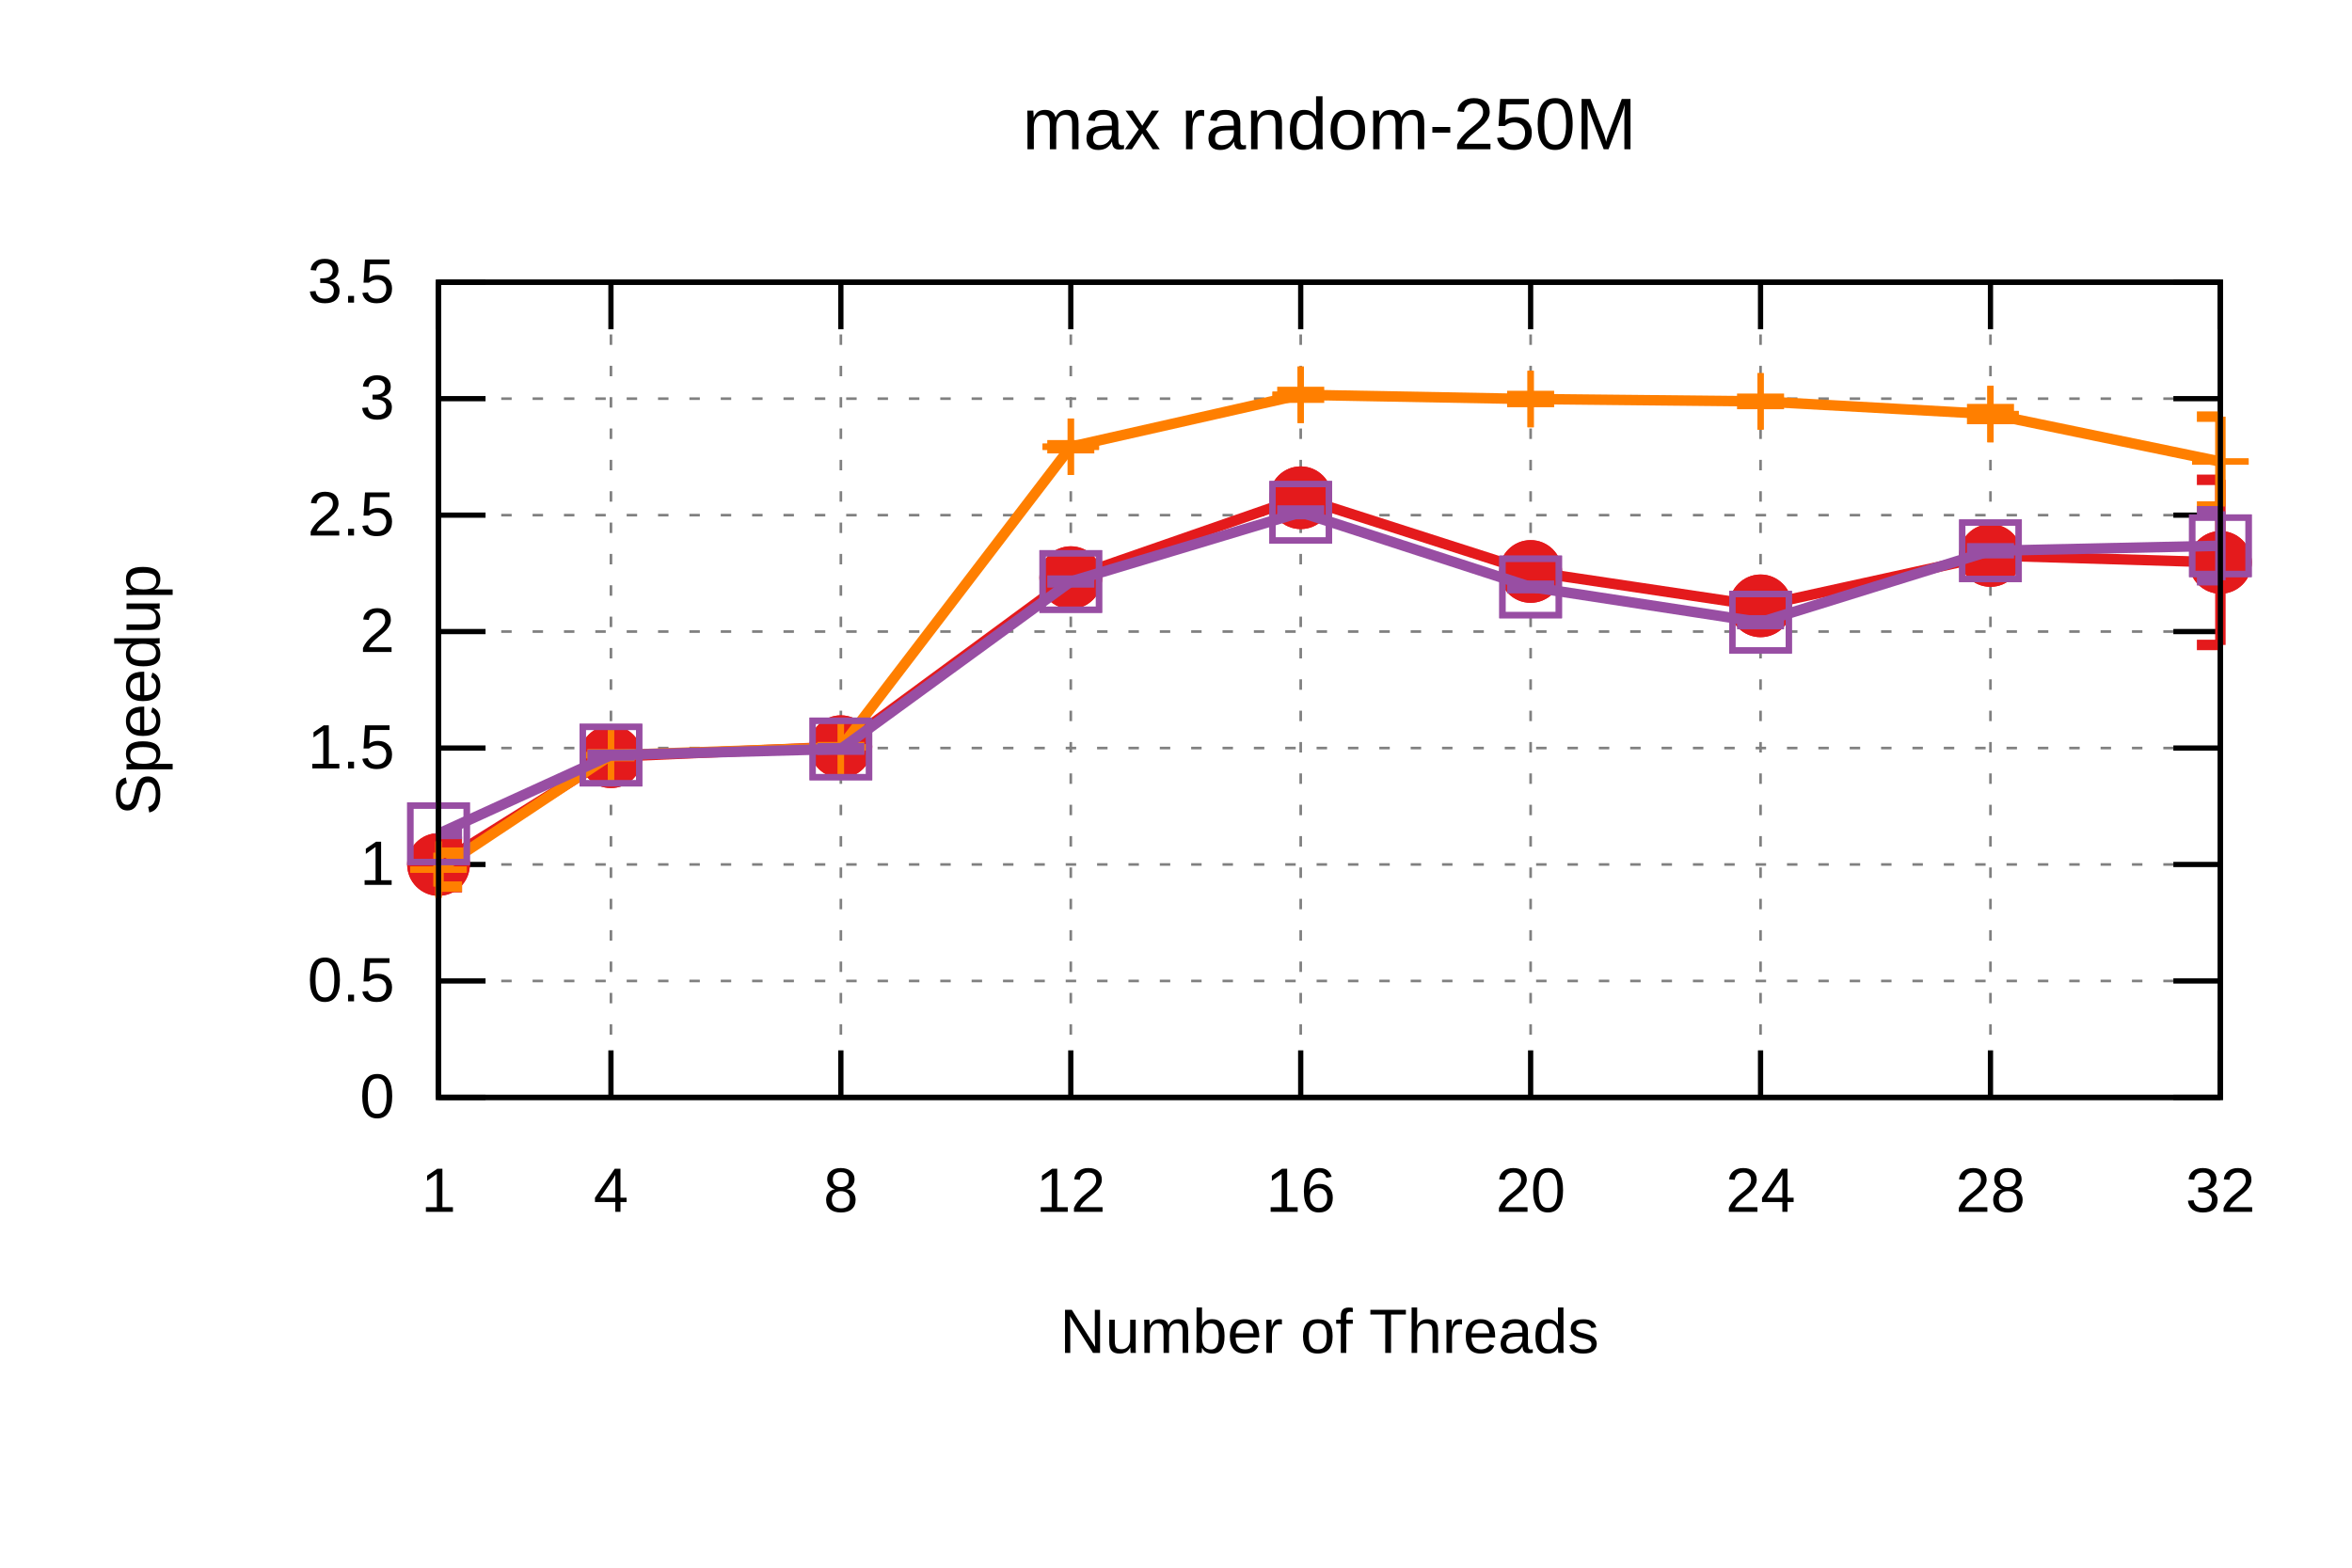
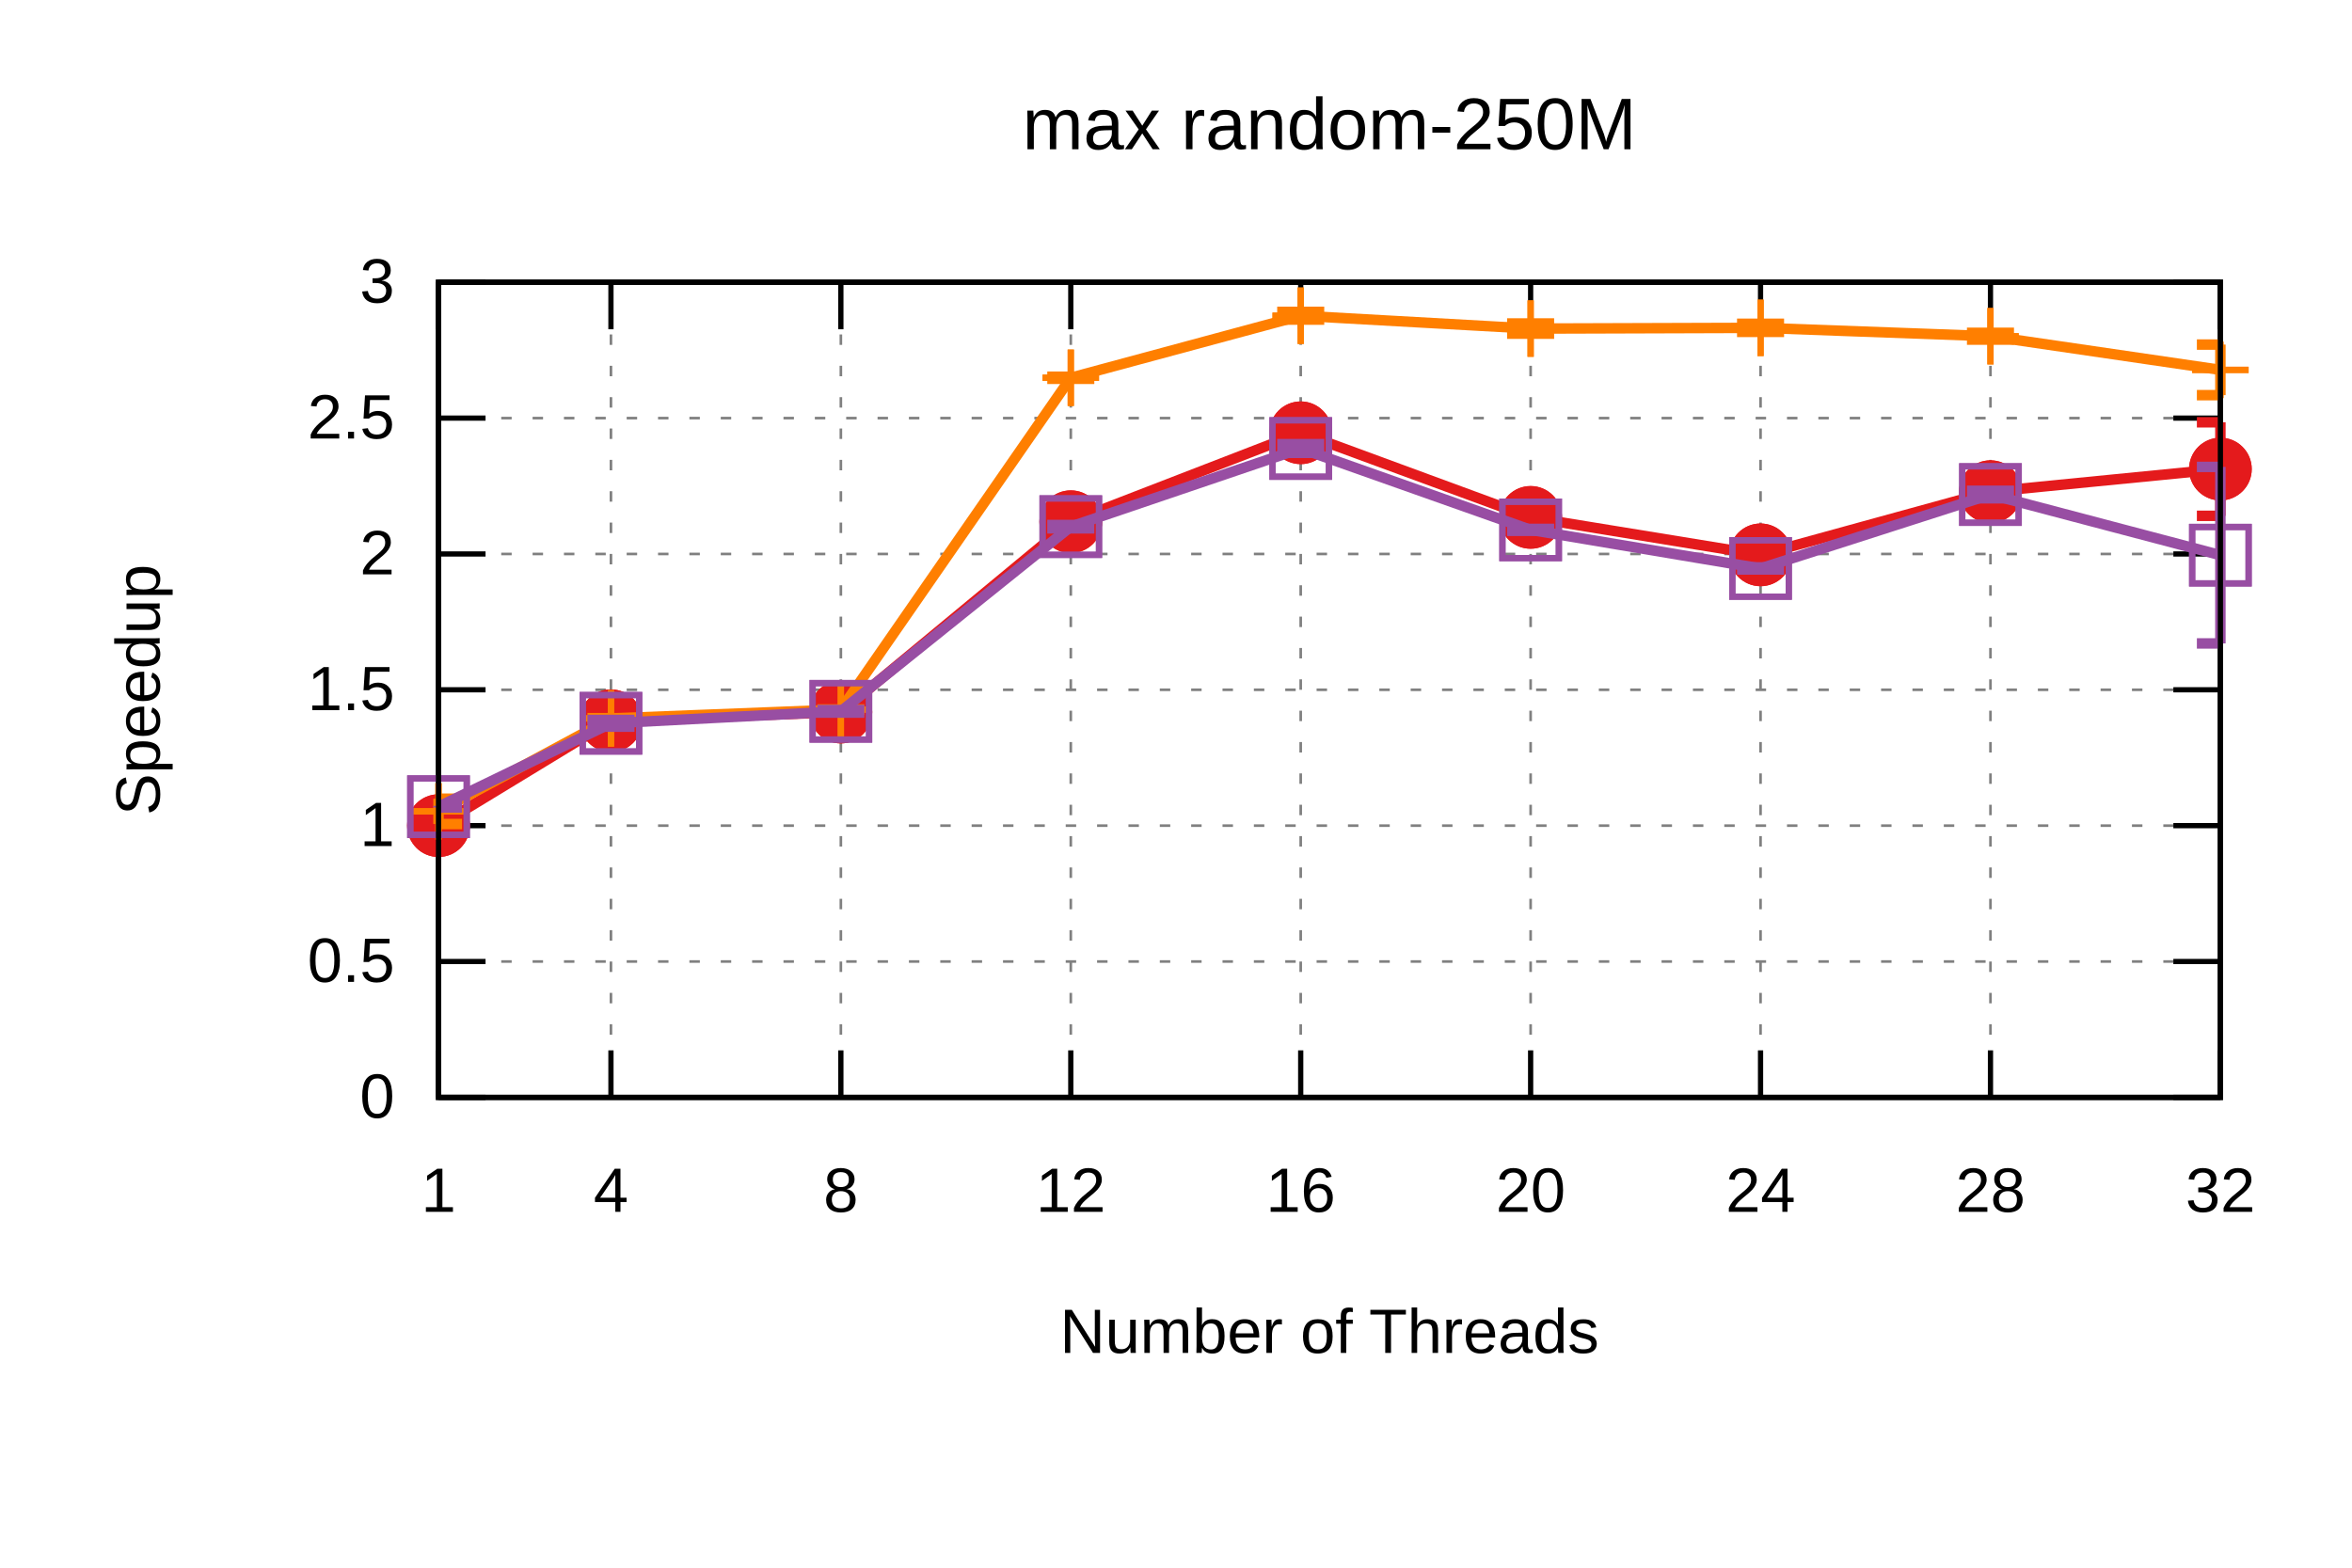
<svg xmlns="http://www.w3.org/2000/svg" xmlns:xlink="http://www.w3.org/1999/xlink" width="450" height="300" viewBox="0 0 450 300">
  <g id="gnuplot_canvas">
    <rect x="0" y="0" width="450" height="300" fill="none" />
    <defs>
      <circle id="gpDot" r="0.5" stroke-width="0.5" stroke="currentColor" />
      <path id="gpPt0" stroke-width="0.222" stroke="currentColor" d="M-1,0 h2 M0,-1 v2" />
      <path id="gpPt1" stroke-width="0.222" stroke="currentColor" d="M-1,-1 L1,1 M1,-1 L-1,1" />
      <path id="gpPt2" stroke-width="0.222" stroke="currentColor" d="M-1,0 L1,0 M0,-1 L0,1 M-1,-1 L1,1 M-1,1 L1,-1" />
      <rect id="gpPt3" stroke-width="0.222" stroke="currentColor" x="-1" y="-1" width="2" height="2" />
      <rect id="gpPt4" stroke-width="0.222" stroke="currentColor" fill="currentColor" x="-1" y="-1" width="2" height="2" />
      <circle id="gpPt5" stroke-width="0.222" stroke="currentColor" cx="0" cy="0" r="1" />
      <use xlink:href="#gpPt5" id="gpPt6" fill="currentColor" stroke="none" />
      <path id="gpPt7" stroke-width="0.222" stroke="currentColor" d="M0,-1.33 L-1.33,0.67 L1.33,0.67 z" />
      <use xlink:href="#gpPt7" id="gpPt8" fill="currentColor" stroke="none" />
      <use xlink:href="#gpPt7" id="gpPt9" stroke="currentColor" transform="rotate(180)" />
      <use xlink:href="#gpPt9" id="gpPt10" fill="currentColor" stroke="none" />
      <use xlink:href="#gpPt3" id="gpPt11" stroke="currentColor" transform="rotate(45)" />
      <use xlink:href="#gpPt11" id="gpPt12" fill="currentColor" stroke="none" />
      <path id="gpPt13" stroke-width="0.222" stroke="currentColor" d="M0,1.330 L1.265,0.411 L0.782,-1.067 L-0.782,-1.076 L-1.265,0.411 z" />
      <use xlink:href="#gpPt13" id="gpPt14" fill="currentColor" stroke="none" />
      <filter id="textbox" filterUnits="objectBoundingBox" x="0" y="0" height="1" width="1">
        <feFlood flood-color="white" flood-opacity="1" result="bgnd" />
        <feComposite in="SourceGraphic" in2="bgnd" operator="atop" />
      </filter>
      <filter id="greybox" filterUnits="objectBoundingBox" x="0" y="0" height="1" width="1">
        <feFlood flood-color="lightgrey" flood-opacity="1" result="grey" />
        <feComposite in="SourceGraphic" in2="grey" operator="atop" />
      </filter>
    </defs>
    <g fill="none" color="white" stroke="currentColor" stroke-width="1.00" stroke-linecap="butt" stroke-linejoin="miter">
</g>
    <g fill="none" color="black" stroke="currentColor" stroke-width="1.00" stroke-linecap="butt" stroke-linejoin="miter">
</g>
    <g fill="none" color="black" stroke="black" stroke-width="0.50" stroke-linecap="butt" stroke-linejoin="miter">
</g>
    <g fill="none" color="gray" stroke="currentColor" stroke-width="0.50" stroke-linecap="butt" stroke-linejoin="miter">
      <path stroke="gray" stroke-dasharray="2,4" class="gridline" d="M83.90,210.00 L424.82,210.00  " />
    </g>
    <g fill="none" color="gray" stroke="gray" stroke-width="1.00" stroke-linecap="butt" stroke-linejoin="miter">
</g>
    <g fill="none" color="black" stroke="currentColor" stroke-width="1.00" stroke-linecap="butt" stroke-linejoin="miter">
      <path stroke="black" d="M83.90,210.00 L92.90,210.00 M424.82,210.00 L415.82,210.00  " />
      <g transform="translate(75.51,213.90)" stroke="none" fill="black" font-family="Arial" font-size="12.00" text-anchor="end">
        <text>
          <tspan font-family="Arial"> 0</tspan>
        </text>
      </g>
    </g>
    <g fill="none" color="black" stroke="currentColor" stroke-width="1.00" stroke-linecap="butt" stroke-linejoin="miter">
</g>
    <g fill="none" color="black" stroke="black" stroke-width="0.50" stroke-linecap="butt" stroke-linejoin="miter">
</g>
    <g fill="none" color="gray" stroke="currentColor" stroke-width="0.50" stroke-linecap="butt" stroke-linejoin="miter">
-       <path stroke="gray" stroke-dasharray="2,4" class="gridline" d="M83.90,187.72 L424.82,187.72  " />
-     </g>
-     <g fill="none" color="gray" stroke="gray" stroke-width="1.00" stroke-linecap="butt" stroke-linejoin="miter">
- </g>
-     <g fill="none" color="black" stroke="currentColor" stroke-width="1.00" stroke-linecap="butt" stroke-linejoin="miter">
-       <path stroke="black" d="M83.90,187.72 L92.90,187.72 M424.82,187.72 L415.82,187.72  " />
-       <g transform="translate(75.51,191.62)" stroke="none" fill="black" font-family="Arial" font-size="12.00" text-anchor="end">
+       <path stroke="gray" stroke-dasharray="2,4" class="gridline" d="M83.90,184.00 L424.82,184.00  " />
+     </g>
+     <g fill="none" color="gray" stroke="gray" stroke-width="1.00" stroke-linecap="butt" stroke-linejoin="miter">
+ </g>
+     <g fill="none" color="black" stroke="currentColor" stroke-width="1.00" stroke-linecap="butt" stroke-linejoin="miter">
+       <path stroke="black" d="M83.90,184.00 L92.90,184.00 M424.82,184.00 L415.82,184.00  " />
+       <g transform="translate(75.51,187.90)" stroke="none" fill="black" font-family="Arial" font-size="12.00" text-anchor="end">
        <text>
          <tspan font-family="Arial"> 0.5</tspan>
        </text>
      </g>
    </g>
    <g fill="none" color="black" stroke="currentColor" stroke-width="1.00" stroke-linecap="butt" stroke-linejoin="miter">
</g>
    <g fill="none" color="black" stroke="black" stroke-width="0.50" stroke-linecap="butt" stroke-linejoin="miter">
</g>
    <g fill="none" color="gray" stroke="currentColor" stroke-width="0.50" stroke-linecap="butt" stroke-linejoin="miter">
-       <path stroke="gray" stroke-dasharray="2,4" class="gridline" d="M83.90,165.43 L424.82,165.43  " />
-     </g>
-     <g fill="none" color="gray" stroke="gray" stroke-width="1.00" stroke-linecap="butt" stroke-linejoin="miter">
- </g>
-     <g fill="none" color="black" stroke="currentColor" stroke-width="1.00" stroke-linecap="butt" stroke-linejoin="miter">
-       <path stroke="black" d="M83.90,165.43 L92.90,165.43 M424.82,165.43 L415.82,165.43  " />
-       <g transform="translate(75.51,169.33)" stroke="none" fill="black" font-family="Arial" font-size="12.00" text-anchor="end">
+       <path stroke="gray" stroke-dasharray="2,4" class="gridline" d="M83.90,158.00 L424.82,158.00  " />
+     </g>
+     <g fill="none" color="gray" stroke="gray" stroke-width="1.00" stroke-linecap="butt" stroke-linejoin="miter">
+ </g>
+     <g fill="none" color="black" stroke="currentColor" stroke-width="1.00" stroke-linecap="butt" stroke-linejoin="miter">
+       <path stroke="black" d="M83.90,158.00 L92.90,158.00 M424.82,158.00 L415.82,158.00  " />
+       <g transform="translate(75.51,161.90)" stroke="none" fill="black" font-family="Arial" font-size="12.00" text-anchor="end">
        <text>
          <tspan font-family="Arial"> 1</tspan>
        </text>
      </g>
    </g>
    <g fill="none" color="black" stroke="currentColor" stroke-width="1.00" stroke-linecap="butt" stroke-linejoin="miter">
</g>
    <g fill="none" color="black" stroke="black" stroke-width="0.50" stroke-linecap="butt" stroke-linejoin="miter">
</g>
    <g fill="none" color="gray" stroke="currentColor" stroke-width="0.50" stroke-linecap="butt" stroke-linejoin="miter">
-       <path stroke="gray" stroke-dasharray="2,4" class="gridline" d="M83.90,143.15 L424.82,143.15  " />
-     </g>
-     <g fill="none" color="gray" stroke="gray" stroke-width="1.00" stroke-linecap="butt" stroke-linejoin="miter">
- </g>
-     <g fill="none" color="black" stroke="currentColor" stroke-width="1.00" stroke-linecap="butt" stroke-linejoin="miter">
-       <path stroke="black" d="M83.90,143.15 L92.90,143.15 M424.82,143.15 L415.82,143.15  " />
-       <g transform="translate(75.51,147.05)" stroke="none" fill="black" font-family="Arial" font-size="12.00" text-anchor="end">
+       <path stroke="gray" stroke-dasharray="2,4" class="gridline" d="M83.90,132.00 L424.82,132.00  " />
+     </g>
+     <g fill="none" color="gray" stroke="gray" stroke-width="1.00" stroke-linecap="butt" stroke-linejoin="miter">
+ </g>
+     <g fill="none" color="black" stroke="currentColor" stroke-width="1.00" stroke-linecap="butt" stroke-linejoin="miter">
+       <path stroke="black" d="M83.90,132.00 L92.90,132.00 M424.82,132.00 L415.82,132.00  " />
+       <g transform="translate(75.51,135.90)" stroke="none" fill="black" font-family="Arial" font-size="12.00" text-anchor="end">
        <text>
          <tspan font-family="Arial"> 1.5</tspan>
        </text>
      </g>
    </g>
    <g fill="none" color="black" stroke="currentColor" stroke-width="1.00" stroke-linecap="butt" stroke-linejoin="miter">
</g>
    <g fill="none" color="black" stroke="black" stroke-width="0.50" stroke-linecap="butt" stroke-linejoin="miter">
</g>
    <g fill="none" color="gray" stroke="currentColor" stroke-width="0.50" stroke-linecap="butt" stroke-linejoin="miter">
-       <path stroke="gray" stroke-dasharray="2,4" class="gridline" d="M83.90,120.86 L424.82,120.86  " />
-     </g>
-     <g fill="none" color="gray" stroke="gray" stroke-width="1.00" stroke-linecap="butt" stroke-linejoin="miter">
- </g>
-     <g fill="none" color="black" stroke="currentColor" stroke-width="1.00" stroke-linecap="butt" stroke-linejoin="miter">
-       <path stroke="black" d="M83.90,120.86 L92.90,120.86 M424.82,120.86 L415.82,120.86  " />
-       <g transform="translate(75.51,124.76)" stroke="none" fill="black" font-family="Arial" font-size="12.00" text-anchor="end">
+       <path stroke="gray" stroke-dasharray="2,4" class="gridline" d="M83.90,106.01 L424.82,106.01  " />
+     </g>
+     <g fill="none" color="gray" stroke="gray" stroke-width="1.00" stroke-linecap="butt" stroke-linejoin="miter">
+ </g>
+     <g fill="none" color="black" stroke="currentColor" stroke-width="1.00" stroke-linecap="butt" stroke-linejoin="miter">
+       <path stroke="black" d="M83.90,106.01 L92.90,106.01 M424.82,106.01 L415.82,106.01  " />
+       <g transform="translate(75.51,109.91)" stroke="none" fill="black" font-family="Arial" font-size="12.00" text-anchor="end">
        <text>
          <tspan font-family="Arial"> 2</tspan>
        </text>
      </g>
    </g>
    <g fill="none" color="black" stroke="currentColor" stroke-width="1.00" stroke-linecap="butt" stroke-linejoin="miter">
</g>
    <g fill="none" color="black" stroke="black" stroke-width="0.50" stroke-linecap="butt" stroke-linejoin="miter">
</g>
    <g fill="none" color="gray" stroke="currentColor" stroke-width="0.50" stroke-linecap="butt" stroke-linejoin="miter">
-       <path stroke="gray" stroke-dasharray="2,4" class="gridline" d="M83.90,98.58 L424.82,98.58  " />
-     </g>
-     <g fill="none" color="gray" stroke="gray" stroke-width="1.00" stroke-linecap="butt" stroke-linejoin="miter">
- </g>
-     <g fill="none" color="black" stroke="currentColor" stroke-width="1.00" stroke-linecap="butt" stroke-linejoin="miter">
-       <path stroke="black" d="M83.90,98.58 L92.90,98.58 M424.82,98.58 L415.82,98.58  " />
-       <g transform="translate(75.51,102.48)" stroke="none" fill="black" font-family="Arial" font-size="12.00" text-anchor="end">
+       <path stroke="gray" stroke-dasharray="2,4" class="gridline" d="M83.90,80.01 L424.82,80.01  " />
+     </g>
+     <g fill="none" color="gray" stroke="gray" stroke-width="1.00" stroke-linecap="butt" stroke-linejoin="miter">
+ </g>
+     <g fill="none" color="black" stroke="currentColor" stroke-width="1.00" stroke-linecap="butt" stroke-linejoin="miter">
+       <path stroke="black" d="M83.90,80.01 L92.90,80.01 M424.82,80.01 L415.82,80.01  " />
+       <g transform="translate(75.51,83.91)" stroke="none" fill="black" font-family="Arial" font-size="12.00" text-anchor="end">
        <text>
          <tspan font-family="Arial"> 2.5</tspan>
-         </text>
-       </g>
-     </g>
-     <g fill="none" color="black" stroke="currentColor" stroke-width="1.00" stroke-linecap="butt" stroke-linejoin="miter">
- </g>
-     <g fill="none" color="black" stroke="black" stroke-width="0.50" stroke-linecap="butt" stroke-linejoin="miter">
- </g>
-     <g fill="none" color="gray" stroke="currentColor" stroke-width="0.50" stroke-linecap="butt" stroke-linejoin="miter">
-       <path stroke="gray" stroke-dasharray="2,4" class="gridline" d="M83.90,76.29 L424.82,76.29  " />
-     </g>
-     <g fill="none" color="gray" stroke="gray" stroke-width="1.00" stroke-linecap="butt" stroke-linejoin="miter">
- </g>
-     <g fill="none" color="black" stroke="currentColor" stroke-width="1.00" stroke-linecap="butt" stroke-linejoin="miter">
-       <path stroke="black" d="M83.90,76.29 L92.90,76.29 M424.82,76.29 L415.82,76.29  " />
-       <g transform="translate(75.51,80.19)" stroke="none" fill="black" font-family="Arial" font-size="12.00" text-anchor="end">
-         <text>
-           <tspan font-family="Arial"> 3</tspan>
        </text>
      </g>
    </g>
    <g fill="none" color="black" stroke="currentColor" stroke-width="1.00" stroke-linecap="butt" stroke-linejoin="miter">
</g>
    <g fill="none" color="black" stroke="black" stroke-width="0.50" stroke-linecap="butt" stroke-linejoin="miter">
</g>
    <g fill="none" color="gray" stroke="currentColor" stroke-width="0.50" stroke-linecap="butt" stroke-linejoin="miter">
      <path stroke="gray" stroke-dasharray="2,4" class="gridline" d="M83.90,54.01 L424.82,54.01  " />
    </g>
    <g fill="none" color="gray" stroke="gray" stroke-width="1.00" stroke-linecap="butt" stroke-linejoin="miter">
</g>
    <g fill="none" color="black" stroke="currentColor" stroke-width="1.00" stroke-linecap="butt" stroke-linejoin="miter">
      <path stroke="black" d="M83.90,54.01 L92.90,54.01 M424.82,54.01 L415.82,54.01  " />
      <g transform="translate(75.51,57.91)" stroke="none" fill="black" font-family="Arial" font-size="12.00" text-anchor="end">
        <text>
-           <tspan font-family="Arial"> 3.5</tspan>
+           <tspan font-family="Arial"> 3</tspan>
        </text>
      </g>
    </g>
    <g fill="none" color="black" stroke="currentColor" stroke-width="1.00" stroke-linecap="butt" stroke-linejoin="miter">
</g>
    <g fill="none" color="black" stroke="black" stroke-width="0.50" stroke-linecap="butt" stroke-linejoin="miter">
</g>
    <g fill="none" color="gray" stroke="currentColor" stroke-width="0.50" stroke-linecap="butt" stroke-linejoin="miter">
      <path stroke="gray" stroke-dasharray="2,4" class="gridline" d="M83.90,210.00 L83.90,54.01  " />
    </g>
    <g fill="none" color="gray" stroke="gray" stroke-width="1.00" stroke-linecap="butt" stroke-linejoin="miter">
</g>
    <g fill="none" color="black" stroke="currentColor" stroke-width="1.00" stroke-linecap="butt" stroke-linejoin="miter">
      <path stroke="black" d="M83.90,210.00 L83.90,201.00 M83.90,54.01 L83.90,63.01  " />
      <g transform="translate(83.90,231.90)" stroke="none" fill="black" font-family="Arial" font-size="12.00" text-anchor="middle">
        <text>
          <tspan font-family="Arial"> 1</tspan>
        </text>
      </g>
    </g>
    <g fill="none" color="black" stroke="currentColor" stroke-width="1.00" stroke-linecap="butt" stroke-linejoin="miter">
</g>
    <g fill="none" color="black" stroke="black" stroke-width="0.50" stroke-linecap="butt" stroke-linejoin="miter">
</g>
    <g fill="none" color="gray" stroke="currentColor" stroke-width="0.50" stroke-linecap="butt" stroke-linejoin="miter">
      <path stroke="gray" stroke-dasharray="2,4" class="gridline" d="M116.89,210.00 L116.89,54.01  " />
    </g>
    <g fill="none" color="gray" stroke="gray" stroke-width="1.00" stroke-linecap="butt" stroke-linejoin="miter">
</g>
    <g fill="none" color="black" stroke="currentColor" stroke-width="1.00" stroke-linecap="butt" stroke-linejoin="miter">
      <path stroke="black" d="M116.89,210.00 L116.89,201.00 M116.89,54.01 L116.89,63.01  " />
      <g transform="translate(116.89,231.90)" stroke="none" fill="black" font-family="Arial" font-size="12.00" text-anchor="middle">
        <text>
          <tspan font-family="Arial"> 4</tspan>
        </text>
      </g>
    </g>
    <g fill="none" color="black" stroke="currentColor" stroke-width="1.00" stroke-linecap="butt" stroke-linejoin="miter">
</g>
    <g fill="none" color="black" stroke="black" stroke-width="0.50" stroke-linecap="butt" stroke-linejoin="miter">
</g>
    <g fill="none" color="gray" stroke="currentColor" stroke-width="0.50" stroke-linecap="butt" stroke-linejoin="miter">
      <path stroke="gray" stroke-dasharray="2,4" class="gridline" d="M160.88,210.00 L160.88,54.01  " />
    </g>
    <g fill="none" color="gray" stroke="gray" stroke-width="1.00" stroke-linecap="butt" stroke-linejoin="miter">
</g>
    <g fill="none" color="black" stroke="currentColor" stroke-width="1.00" stroke-linecap="butt" stroke-linejoin="miter">
      <path stroke="black" d="M160.88,210.00 L160.88,201.00 M160.88,54.01 L160.88,63.01  " />
      <g transform="translate(160.88,231.90)" stroke="none" fill="black" font-family="Arial" font-size="12.00" text-anchor="middle">
        <text>
          <tspan font-family="Arial"> 8</tspan>
        </text>
      </g>
    </g>
    <g fill="none" color="black" stroke="currentColor" stroke-width="1.00" stroke-linecap="butt" stroke-linejoin="miter">
</g>
    <g fill="none" color="black" stroke="black" stroke-width="0.50" stroke-linecap="butt" stroke-linejoin="miter">
</g>
    <g fill="none" color="gray" stroke="currentColor" stroke-width="0.50" stroke-linecap="butt" stroke-linejoin="miter">
      <path stroke="gray" stroke-dasharray="2,4" class="gridline" d="M204.87,210.00 L204.87,54.01  " />
    </g>
    <g fill="none" color="gray" stroke="gray" stroke-width="1.00" stroke-linecap="butt" stroke-linejoin="miter">
</g>
    <g fill="none" color="black" stroke="currentColor" stroke-width="1.00" stroke-linecap="butt" stroke-linejoin="miter">
      <path stroke="black" d="M204.87,210.00 L204.87,201.00 M204.87,54.01 L204.87,63.01  " />
      <g transform="translate(204.87,231.90)" stroke="none" fill="black" font-family="Arial" font-size="12.00" text-anchor="middle">
        <text>
          <tspan font-family="Arial"> 12</tspan>
        </text>
      </g>
    </g>
    <g fill="none" color="black" stroke="currentColor" stroke-width="1.00" stroke-linecap="butt" stroke-linejoin="miter">
</g>
    <g fill="none" color="black" stroke="black" stroke-width="0.50" stroke-linecap="butt" stroke-linejoin="miter">
</g>
    <g fill="none" color="gray" stroke="currentColor" stroke-width="0.50" stroke-linecap="butt" stroke-linejoin="miter">
      <path stroke="gray" stroke-dasharray="2,4" class="gridline" d="M248.86,210.00 L248.86,54.01  " />
    </g>
    <g fill="none" color="gray" stroke="gray" stroke-width="1.00" stroke-linecap="butt" stroke-linejoin="miter">
</g>
    <g fill="none" color="black" stroke="currentColor" stroke-width="1.00" stroke-linecap="butt" stroke-linejoin="miter">
      <path stroke="black" d="M248.86,210.00 L248.86,201.00 M248.86,54.01 L248.86,63.01  " />
      <g transform="translate(248.86,231.90)" stroke="none" fill="black" font-family="Arial" font-size="12.00" text-anchor="middle">
        <text>
          <tspan font-family="Arial"> 16</tspan>
        </text>
      </g>
    </g>
    <g fill="none" color="black" stroke="currentColor" stroke-width="1.00" stroke-linecap="butt" stroke-linejoin="miter">
</g>
    <g fill="none" color="black" stroke="black" stroke-width="0.50" stroke-linecap="butt" stroke-linejoin="miter">
</g>
    <g fill="none" color="gray" stroke="currentColor" stroke-width="0.50" stroke-linecap="butt" stroke-linejoin="miter">
      <path stroke="gray" stroke-dasharray="2,4" class="gridline" d="M292.85,210.00 L292.85,54.01  " />
    </g>
    <g fill="none" color="gray" stroke="gray" stroke-width="1.00" stroke-linecap="butt" stroke-linejoin="miter">
</g>
    <g fill="none" color="black" stroke="currentColor" stroke-width="1.00" stroke-linecap="butt" stroke-linejoin="miter">
      <path stroke="black" d="M292.85,210.00 L292.85,201.00 M292.85,54.01 L292.85,63.01  " />
      <g transform="translate(292.85,231.90)" stroke="none" fill="black" font-family="Arial" font-size="12.00" text-anchor="middle">
        <text>
          <tspan font-family="Arial"> 20</tspan>
        </text>
      </g>
    </g>
    <g fill="none" color="black" stroke="currentColor" stroke-width="1.00" stroke-linecap="butt" stroke-linejoin="miter">
</g>
    <g fill="none" color="black" stroke="black" stroke-width="0.50" stroke-linecap="butt" stroke-linejoin="miter">
</g>
    <g fill="none" color="gray" stroke="currentColor" stroke-width="0.50" stroke-linecap="butt" stroke-linejoin="miter">
      <path stroke="gray" stroke-dasharray="2,4" class="gridline" d="M336.84,210.00 L336.84,54.01  " />
    </g>
    <g fill="none" color="gray" stroke="gray" stroke-width="1.00" stroke-linecap="butt" stroke-linejoin="miter">
</g>
    <g fill="none" color="black" stroke="currentColor" stroke-width="1.00" stroke-linecap="butt" stroke-linejoin="miter">
      <path stroke="black" d="M336.84,210.00 L336.84,201.00 M336.84,54.01 L336.84,63.01  " />
      <g transform="translate(336.84,231.90)" stroke="none" fill="black" font-family="Arial" font-size="12.00" text-anchor="middle">
        <text>
          <tspan font-family="Arial"> 24</tspan>
        </text>
      </g>
    </g>
    <g fill="none" color="black" stroke="currentColor" stroke-width="1.00" stroke-linecap="butt" stroke-linejoin="miter">
</g>
    <g fill="none" color="black" stroke="black" stroke-width="0.50" stroke-linecap="butt" stroke-linejoin="miter">
</g>
    <g fill="none" color="gray" stroke="currentColor" stroke-width="0.50" stroke-linecap="butt" stroke-linejoin="miter">
      <path stroke="gray" stroke-dasharray="2,4" class="gridline" d="M380.83,210.00 L380.83,54.01  " />
    </g>
    <g fill="none" color="gray" stroke="gray" stroke-width="1.00" stroke-linecap="butt" stroke-linejoin="miter">
</g>
    <g fill="none" color="black" stroke="currentColor" stroke-width="1.00" stroke-linecap="butt" stroke-linejoin="miter">
      <path stroke="black" d="M380.83,210.00 L380.83,201.00 M380.83,54.01 L380.83,63.01  " />
      <g transform="translate(380.83,231.90)" stroke="none" fill="black" font-family="Arial" font-size="12.00" text-anchor="middle">
        <text>
          <tspan font-family="Arial"> 28</tspan>
        </text>
      </g>
    </g>
    <g fill="none" color="black" stroke="currentColor" stroke-width="1.00" stroke-linecap="butt" stroke-linejoin="miter">
</g>
    <g fill="none" color="black" stroke="black" stroke-width="0.50" stroke-linecap="butt" stroke-linejoin="miter">
</g>
    <g fill="none" color="gray" stroke="currentColor" stroke-width="0.50" stroke-linecap="butt" stroke-linejoin="miter">
      <path stroke="gray" stroke-dasharray="2,4" class="gridline" d="M424.82,210.00 L424.82,54.01  " />
    </g>
    <g fill="none" color="gray" stroke="gray" stroke-width="1.00" stroke-linecap="butt" stroke-linejoin="miter">
</g>
    <g fill="none" color="black" stroke="currentColor" stroke-width="1.00" stroke-linecap="butt" stroke-linejoin="miter">
      <path stroke="black" d="M424.82,210.00 L424.82,201.00 M424.82,54.01 L424.82,63.01  " />
      <g transform="translate(424.82,231.90)" stroke="none" fill="black" font-family="Arial" font-size="12.00" text-anchor="middle">
        <text>
          <tspan font-family="Arial"> 32</tspan>
        </text>
      </g>
    </g>
    <g fill="none" color="black" stroke="currentColor" stroke-width="1.00" stroke-linecap="butt" stroke-linejoin="miter">
</g>
    <g fill="none" color="black" stroke="currentColor" stroke-width="1.00" stroke-linecap="butt" stroke-linejoin="miter">
      <path stroke="black" d="M83.90,54.01 L83.90,210.00 L424.82,210.00 L424.82,54.01 L83.90,54.01 Z  " />
    </g>
    <g fill="none" color="black" stroke="currentColor" stroke-width="1.00" stroke-linecap="butt" stroke-linejoin="miter">
      <g transform="translate(30.55,132.01) rotate(270)" stroke="none" fill="black" font-family="Arial" font-size="12.00" text-anchor="middle">
        <text>
          <tspan font-family="Arial">Speedup</tspan>
        </text>
      </g>
    </g>
    <g fill="none" color="black" stroke="currentColor" stroke-width="1.00" stroke-linecap="butt" stroke-linejoin="miter">
      <g transform="translate(254.36,258.90)" stroke="none" fill="black" font-family="Arial" font-size="12.00" text-anchor="middle">
        <text>
          <tspan font-family="Arial">Number of Threads</tspan>
        </text>
      </g>
    </g>
    <g fill="none" color="black" stroke="currentColor" stroke-width="1.00" stroke-linecap="butt" stroke-linejoin="miter">
</g>
    <g id="gnuplot_plot_1">
      <g fill="none" color="white" stroke="currentColor" stroke-width="2.00" stroke-linecap="butt" stroke-linejoin="miter">
</g>
      <g fill="none" color="black" stroke="currentColor" stroke-width="2.00" stroke-linecap="butt" stroke-linejoin="miter">
-         <path stroke="rgb(228,  26,  28)" d="M83.90,169.78 L83.90,161.09 M83.90,169.78 L88.40,169.78 M83.90,161.09 L88.40,161.09 M116.89,144.96 L116.89,144.67   M112.39,144.96 L121.39,144.96 M112.39,144.67 L121.39,144.67 M160.88,142.98 L160.88,142.80 M156.38,142.98 L165.38,142.98   M156.38,142.80 L165.38,142.80 M204.87,111.02 L204.87,110.05 M200.37,111.02 L209.37,111.02 M200.37,110.05 L209.37,110.05   M248.86,96.08 L248.86,94.42 M244.36,96.08 L253.36,96.08 M244.36,94.42 L253.36,94.42 M292.85,109.79 L292.85,108.94   M288.35,109.79 L297.35,109.79 M288.35,108.94 L297.35,108.94 M336.84,116.51 L336.84,115.37 M332.34,116.51 L341.34,116.51   M332.34,115.37 L341.34,115.37 M380.83,109.20 L380.83,103.39 M376.33,109.20 L385.33,109.20 M376.33,103.39 L385.33,103.39   M424.82,123.42 L424.82,91.82 M420.32,123.42 L424.82,123.42 M420.32,91.82 L424.82,91.82  " />
-       </g>
-       <g fill="none" color="black" stroke="currentColor" stroke-width="2.00" stroke-linecap="butt" stroke-linejoin="miter">
-         <use xlink:href="#gpPt6" transform="translate(83.90,165.43) scale(5.40)" color="rgb(228,  26,  28)" />
-         <use xlink:href="#gpPt6" transform="translate(116.89,144.81) scale(5.40)" color="rgb(228,  26,  28)" />
-         <use xlink:href="#gpPt6" transform="translate(160.88,142.89) scale(5.40)" color="rgb(228,  26,  28)" />
-         <use xlink:href="#gpPt6" transform="translate(204.87,110.54) scale(5.40)" color="rgb(228,  26,  28)" />
-         <use xlink:href="#gpPt6" transform="translate(248.86,95.25) scale(5.40)" color="rgb(228,  26,  28)" />
-         <use xlink:href="#gpPt6" transform="translate(292.85,109.36) scale(5.40)" color="rgb(228,  26,  28)" />
-         <use xlink:href="#gpPt6" transform="translate(336.84,115.94) scale(5.40)" color="rgb(228,  26,  28)" />
-         <use xlink:href="#gpPt6" transform="translate(380.83,106.30) scale(5.40)" color="rgb(228,  26,  28)" />
-         <use xlink:href="#gpPt6" transform="translate(424.82,107.62) scale(5.40)" color="rgb(228,  26,  28)" />
+         <path stroke="rgb(228,  26,  28)" d="M83.90,158.23 L83.90,157.78 M83.90,158.23 L88.40,158.23 M83.90,157.78 L88.40,157.78 M116.89,138.19 L116.89,137.67   M112.39,138.19 L121.39,138.19 M112.39,137.67 L121.39,137.67 M160.88,136.63 L160.88,135.90 M156.38,136.63 L165.38,136.63   M156.38,135.90 L165.38,135.90 M204.87,100.26 L204.87,99.42 M200.37,100.26 L209.37,100.26 M200.37,99.42 L209.37,99.42   M248.86,83.64 L248.86,82.00 M244.36,83.64 L253.36,83.64 M244.36,82.00 L253.36,82.00 M292.85,100.34 L292.85,97.68   M288.35,100.34 L297.35,100.34 M288.35,97.68 L297.35,97.68 M336.84,107.00 L336.84,105.37 M332.34,107.00 L341.34,107.00   M332.34,105.37 L341.34,105.37 M380.83,95.43 L380.83,92.76 M376.33,95.43 L385.33,95.43 M376.33,92.76 L385.33,92.76   M424.82,98.71 L424.82,80.81 M420.32,98.71 L424.82,98.71 M420.32,80.81 L424.82,80.81  " />
+       </g>
+       <g fill="none" color="black" stroke="currentColor" stroke-width="2.00" stroke-linecap="butt" stroke-linejoin="miter">
+         <use xlink:href="#gpPt6" transform="translate(83.90,158.00) scale(5.40)" color="rgb(228,  26,  28)" />
+         <use xlink:href="#gpPt6" transform="translate(116.89,137.93) scale(5.40)" color="rgb(228,  26,  28)" />
+         <use xlink:href="#gpPt6" transform="translate(160.88,136.26) scale(5.40)" color="rgb(228,  26,  28)" />
+         <use xlink:href="#gpPt6" transform="translate(204.87,99.84) scale(5.40)" color="rgb(228,  26,  28)" />
+         <use xlink:href="#gpPt6" transform="translate(248.86,82.82) scale(5.40)" color="rgb(228,  26,  28)" />
+         <use xlink:href="#gpPt6" transform="translate(292.85,99.01) scale(5.40)" color="rgb(228,  26,  28)" />
+         <use xlink:href="#gpPt6" transform="translate(336.84,106.18) scale(5.40)" color="rgb(228,  26,  28)" />
+         <use xlink:href="#gpPt6" transform="translate(380.83,94.09) scale(5.40)" color="rgb(228,  26,  28)" />
+         <use xlink:href="#gpPt6" transform="translate(424.82,89.76) scale(5.40)" color="rgb(228,  26,  28)" />
      </g>
    </g>
    <g id="gnuplot_plot_2">
      <g fill="none" color="black" stroke="currentColor" stroke-width="2.00" stroke-linecap="butt" stroke-linejoin="miter">
-         <path stroke="rgb(228,  26,  28)" d="M83.90,165.43 L116.89,144.81 L160.88,142.89 L204.87,110.54 L248.86,95.25 L292.85,109.36 L336.84,115.94 L380.83,106.30   L424.82,107.62  " />
-         <use xlink:href="#gpPt6" transform="translate(83.90,165.43) scale(5.40)" color="rgb(228,  26,  28)" />
-         <use xlink:href="#gpPt6" transform="translate(116.89,144.81) scale(5.40)" color="rgb(228,  26,  28)" />
-         <use xlink:href="#gpPt6" transform="translate(160.88,142.89) scale(5.40)" color="rgb(228,  26,  28)" />
-         <use xlink:href="#gpPt6" transform="translate(204.87,110.54) scale(5.40)" color="rgb(228,  26,  28)" />
-         <use xlink:href="#gpPt6" transform="translate(248.86,95.25) scale(5.40)" color="rgb(228,  26,  28)" />
-         <use xlink:href="#gpPt6" transform="translate(292.85,109.36) scale(5.40)" color="rgb(228,  26,  28)" />
-         <use xlink:href="#gpPt6" transform="translate(336.84,115.94) scale(5.40)" color="rgb(228,  26,  28)" />
-         <use xlink:href="#gpPt6" transform="translate(380.83,106.30) scale(5.40)" color="rgb(228,  26,  28)" />
-         <use xlink:href="#gpPt6" transform="translate(424.82,107.62) scale(5.40)" color="rgb(228,  26,  28)" />
+         <path stroke="rgb(228,  26,  28)" d="M83.90,158.00 L116.89,137.93 L160.88,136.26 L204.87,99.84 L248.86,82.82 L292.85,99.01 L336.84,106.18 L380.83,94.09   L424.82,89.76  " />
+         <use xlink:href="#gpPt6" transform="translate(83.90,158.00) scale(5.40)" color="rgb(228,  26,  28)" />
+         <use xlink:href="#gpPt6" transform="translate(116.89,137.93) scale(5.40)" color="rgb(228,  26,  28)" />
+         <use xlink:href="#gpPt6" transform="translate(160.88,136.26) scale(5.40)" color="rgb(228,  26,  28)" />
+         <use xlink:href="#gpPt6" transform="translate(204.87,99.84) scale(5.40)" color="rgb(228,  26,  28)" />
+         <use xlink:href="#gpPt6" transform="translate(248.86,82.82) scale(5.40)" color="rgb(228,  26,  28)" />
+         <use xlink:href="#gpPt6" transform="translate(292.85,99.01) scale(5.40)" color="rgb(228,  26,  28)" />
+         <use xlink:href="#gpPt6" transform="translate(336.84,106.18) scale(5.40)" color="rgb(228,  26,  28)" />
+         <use xlink:href="#gpPt6" transform="translate(380.83,94.09) scale(5.40)" color="rgb(228,  26,  28)" />
+         <use xlink:href="#gpPt6" transform="translate(424.82,89.76) scale(5.40)" color="rgb(228,  26,  28)" />
      </g>
    </g>
    <g id="gnuplot_plot_3">
      <g fill="none" color="black" stroke="currentColor" stroke-width="2.00" stroke-linecap="butt" stroke-linejoin="miter">
-         <path stroke="rgb(255, 127,   0)" d="M83.90,169.67 L83.90,163.17 M83.90,169.67 L88.40,169.67 M83.90,163.17 L88.40,163.17 M116.89,144.69 L116.89,144.34   M112.39,144.69 L121.39,144.69 M112.39,144.34 L121.39,144.34 M160.88,143.06 L160.88,142.98 M156.38,143.06 L165.38,143.06   M156.38,142.98 L165.38,142.98 M204.87,85.77 L204.87,85.21 M200.37,85.77 L209.37,85.77 M200.37,85.21 L209.37,85.21   M248.86,76.10 L248.86,75.01 M244.36,76.10 L253.36,76.10 M244.36,75.01 L253.36,75.01 M292.85,76.93 L292.85,75.78   M288.35,76.93 L297.35,76.93 M288.35,75.78 L297.35,75.78 M336.84,77.31 L336.84,76.31 M332.34,77.31 L341.34,77.31   M332.34,76.31 L341.34,76.31 M380.83,80.18 L380.83,78.29 M376.33,80.18 L385.33,80.18 M376.33,78.29 L385.33,78.29   M424.82,96.93 L424.82,79.73 M420.32,96.93 L424.82,96.93 M420.32,79.73 L424.82,79.73  " />
-       </g>
-       <g fill="none" color="black" stroke="currentColor" stroke-width="2.00" stroke-linecap="butt" stroke-linejoin="miter">
-         <use xlink:href="#gpPt0" transform="translate(83.90,166.42) scale(5.40)" color="rgb(255, 127,   0)" />
-         <use xlink:href="#gpPt0" transform="translate(116.89,144.51) scale(5.40)" color="rgb(255, 127,   0)" />
-         <use xlink:href="#gpPt0" transform="translate(160.88,143.02) scale(5.40)" color="rgb(255, 127,   0)" />
-         <use xlink:href="#gpPt0" transform="translate(204.87,85.49) scale(5.40)" color="rgb(255, 127,   0)" />
-         <use xlink:href="#gpPt0" transform="translate(248.86,75.55) scale(5.40)" color="rgb(255, 127,   0)" />
-         <use xlink:href="#gpPt0" transform="translate(292.85,76.36) scale(5.40)" color="rgb(255, 127,   0)" />
-         <use xlink:href="#gpPt0" transform="translate(336.84,76.81) scale(5.40)" color="rgb(255, 127,   0)" />
-         <use xlink:href="#gpPt0" transform="translate(380.83,79.24) scale(5.40)" color="rgb(255, 127,   0)" />
-         <use xlink:href="#gpPt0" transform="translate(424.82,88.33) scale(5.40)" color="rgb(255, 127,   0)" />
+         <path stroke="rgb(255, 127,   0)" d="M83.90,157.69 L83.90,152.84 M83.90,157.69 L88.40,157.69 M83.90,152.84 L88.40,152.84 M116.89,137.52 L116.89,137.43   M112.39,137.52 L121.39,137.52 M112.39,137.43 L121.39,137.43 M160.88,135.80 L160.88,135.76 M156.38,135.80 L165.38,135.80   M156.38,135.76 L165.38,135.76 M204.87,72.49 L204.87,72.09 M200.37,72.49 L209.37,72.49 M200.37,72.09 L209.37,72.09   M248.86,61.16 L248.86,59.68 M244.36,61.16 L253.36,61.16 M244.36,59.68 L253.36,59.68 M292.85,63.85 L292.85,61.90   M288.35,63.85 L297.35,63.85 M288.35,61.90 L297.35,61.90 M336.84,63.51 L336.84,61.96 M332.34,63.51 L341.34,63.51   M332.34,61.96 L341.34,61.96 M380.83,64.99 L380.83,63.69 M376.33,64.99 L385.33,64.99 M376.33,63.69 L385.33,63.69   M424.82,75.62 L424.82,65.94 M420.32,75.62 L424.82,75.62 M420.32,65.94 L424.82,65.94  " />
+       </g>
+       <g fill="none" color="black" stroke="currentColor" stroke-width="2.00" stroke-linecap="butt" stroke-linejoin="miter">
+         <use xlink:href="#gpPt0" transform="translate(83.90,155.27) scale(5.40)" color="rgb(255, 127,   0)" />
+         <use xlink:href="#gpPt0" transform="translate(116.89,137.48) scale(5.40)" color="rgb(255, 127,   0)" />
+         <use xlink:href="#gpPt0" transform="translate(160.88,135.78) scale(5.40)" color="rgb(255, 127,   0)" />
+         <use xlink:href="#gpPt0" transform="translate(204.87,72.29) scale(5.40)" color="rgb(255, 127,   0)" />
+         <use xlink:href="#gpPt0" transform="translate(248.86,60.42) scale(5.40)" color="rgb(255, 127,   0)" />
+         <use xlink:href="#gpPt0" transform="translate(292.85,62.88) scale(5.40)" color="rgb(255, 127,   0)" />
+         <use xlink:href="#gpPt0" transform="translate(336.84,62.74) scale(5.40)" color="rgb(255, 127,   0)" />
+         <use xlink:href="#gpPt0" transform="translate(380.83,64.34) scale(5.40)" color="rgb(255, 127,   0)" />
+         <use xlink:href="#gpPt0" transform="translate(424.82,70.78) scale(5.40)" color="rgb(255, 127,   0)" />
      </g>
    </g>
    <g id="gnuplot_plot_4">
      <g fill="none" color="black" stroke="currentColor" stroke-width="2.00" stroke-linecap="butt" stroke-linejoin="miter">
-         <path stroke="rgb(255, 127,   0)" d="M83.90,166.42 L116.89,144.51 L160.88,143.02 L204.87,85.49 L248.86,75.55 L292.85,76.36 L336.84,76.81 L380.83,79.24   L424.82,88.33  " />
-         <use xlink:href="#gpPt0" transform="translate(83.90,166.42) scale(5.40)" color="rgb(255, 127,   0)" />
-         <use xlink:href="#gpPt0" transform="translate(116.89,144.51) scale(5.40)" color="rgb(255, 127,   0)" />
-         <use xlink:href="#gpPt0" transform="translate(160.88,143.02) scale(5.40)" color="rgb(255, 127,   0)" />
-         <use xlink:href="#gpPt0" transform="translate(204.87,85.49) scale(5.40)" color="rgb(255, 127,   0)" />
-         <use xlink:href="#gpPt0" transform="translate(248.86,75.55) scale(5.40)" color="rgb(255, 127,   0)" />
-         <use xlink:href="#gpPt0" transform="translate(292.85,76.36) scale(5.40)" color="rgb(255, 127,   0)" />
-         <use xlink:href="#gpPt0" transform="translate(336.84,76.81) scale(5.40)" color="rgb(255, 127,   0)" />
-         <use xlink:href="#gpPt0" transform="translate(380.83,79.24) scale(5.40)" color="rgb(255, 127,   0)" />
-         <use xlink:href="#gpPt0" transform="translate(424.82,88.33) scale(5.40)" color="rgb(255, 127,   0)" />
+         <path stroke="rgb(255, 127,   0)" d="M83.90,155.27 L116.89,137.48 L160.88,135.78 L204.87,72.29 L248.86,60.42 L292.85,62.88 L336.84,62.74 L380.83,64.34   L424.82,70.78  " />
+         <use xlink:href="#gpPt0" transform="translate(83.90,155.27) scale(5.40)" color="rgb(255, 127,   0)" />
+         <use xlink:href="#gpPt0" transform="translate(116.89,137.48) scale(5.40)" color="rgb(255, 127,   0)" />
+         <use xlink:href="#gpPt0" transform="translate(160.88,135.78) scale(5.40)" color="rgb(255, 127,   0)" />
+         <use xlink:href="#gpPt0" transform="translate(204.87,72.29) scale(5.40)" color="rgb(255, 127,   0)" />
+         <use xlink:href="#gpPt0" transform="translate(248.86,60.42) scale(5.40)" color="rgb(255, 127,   0)" />
+         <use xlink:href="#gpPt0" transform="translate(292.85,62.88) scale(5.40)" color="rgb(255, 127,   0)" />
+         <use xlink:href="#gpPt0" transform="translate(336.84,62.74) scale(5.40)" color="rgb(255, 127,   0)" />
+         <use xlink:href="#gpPt0" transform="translate(380.83,64.34) scale(5.40)" color="rgb(255, 127,   0)" />
+         <use xlink:href="#gpPt0" transform="translate(424.82,70.78) scale(5.40)" color="rgb(255, 127,   0)" />
      </g>
    </g>
    <g id="gnuplot_plot_5">
      <g fill="none" color="black" stroke="currentColor" stroke-width="2.00" stroke-linecap="butt" stroke-linejoin="miter">
-         <path stroke="rgb(152,  78, 163)" d="M83.90,159.59 L83.90,159.51 M83.90,159.59 L88.40,159.59 M83.90,159.51 L88.40,159.51 M116.89,144.57 L116.89,144.43   M112.39,144.57 L121.39,144.57 M112.39,144.43 L121.39,144.43 M160.88,143.46 L160.88,143.18 M156.38,143.46 L165.38,143.46   M156.38,143.18 L165.38,143.18 M204.87,111.45 L204.87,111.11 M200.37,111.45 L209.37,111.45 M200.37,111.11 L209.37,111.11   M248.86,98.38 L248.86,97.70 M244.36,98.38 L253.36,98.38 M244.36,97.70 L253.36,97.70 M292.85,112.55 L292.85,112.09   M288.35,112.55 L297.35,112.55 M288.35,112.09 L297.35,112.09 M336.84,119.43 L336.84,118.71 M332.34,119.43 L341.34,119.43   M332.34,118.71 L341.34,118.71 M380.83,105.86 L380.83,104.93 M376.33,105.86 L385.33,105.86 M376.33,104.93 L385.33,104.93   M424.82,111.04 L424.82,97.84 M420.32,111.04 L424.82,111.04 M420.32,97.84 L424.82,97.84  " />
-       </g>
-       <g fill="none" color="black" stroke="currentColor" stroke-width="2.00" stroke-linecap="butt" stroke-linejoin="miter">
-         <use xlink:href="#gpPt3" transform="translate(83.90,159.55) scale(5.40)" color="rgb(152,  78, 163)" />
-         <use xlink:href="#gpPt3" transform="translate(116.89,144.50) scale(5.40)" color="rgb(152,  78, 163)" />
-         <use xlink:href="#gpPt3" transform="translate(160.88,143.32) scale(5.40)" color="rgb(152,  78, 163)" />
-         <use xlink:href="#gpPt3" transform="translate(204.87,111.28) scale(5.40)" color="rgb(152,  78, 163)" />
-         <use xlink:href="#gpPt3" transform="translate(248.86,98.04) scale(5.40)" color="rgb(152,  78, 163)" />
-         <use xlink:href="#gpPt3" transform="translate(292.85,112.32) scale(5.40)" color="rgb(152,  78, 163)" />
-         <use xlink:href="#gpPt3" transform="translate(336.84,119.07) scale(5.40)" color="rgb(152,  78, 163)" />
-         <use xlink:href="#gpPt3" transform="translate(380.83,105.40) scale(5.40)" color="rgb(152,  78, 163)" />
-         <use xlink:href="#gpPt3" transform="translate(424.82,104.44) scale(5.40)" color="rgb(152,  78, 163)" />
+         <path stroke="rgb(152,  78, 163)" d="M83.90,154.53 L83.90,154.21 M83.90,154.53 L88.40,154.53 M83.90,154.21 L88.40,154.21 M116.89,139.06 L116.89,137.77   M112.39,139.06 L121.39,139.06 M112.39,137.77 L121.39,137.77 M160.88,136.37 L160.88,135.87 M156.38,136.37 L165.38,136.37   M156.38,135.87 L165.38,135.87 M204.87,101.11 L204.87,100.46 M200.37,101.11 L209.37,101.11 M200.37,100.46 L209.37,100.46   M248.86,86.66 L248.86,84.99 M244.36,86.66 L253.36,86.66 M244.36,84.99 L253.36,84.99 M292.85,101.58 L292.85,101.21   M288.35,101.58 L297.35,101.58 M288.35,101.21 L297.35,101.21 M336.84,108.98 L336.84,108.57 M332.34,108.98 L341.34,108.98   M332.34,108.57 L341.34,108.57 M380.83,95.36 L380.83,93.92 M376.33,95.36 L385.33,95.36 M376.33,93.92 L385.33,93.92   M424.82,123.13 L424.82,89.35 M420.32,123.13 L424.82,123.13 M420.32,89.35 L424.82,89.35  " />
+       </g>
+       <g fill="none" color="black" stroke="currentColor" stroke-width="2.00" stroke-linecap="butt" stroke-linejoin="miter">
+         <use xlink:href="#gpPt3" transform="translate(83.90,154.37) scale(5.40)" color="rgb(152,  78, 163)" />
+         <use xlink:href="#gpPt3" transform="translate(116.89,138.41) scale(5.40)" color="rgb(152,  78, 163)" />
+         <use xlink:href="#gpPt3" transform="translate(160.88,136.12) scale(5.40)" color="rgb(152,  78, 163)" />
+         <use xlink:href="#gpPt3" transform="translate(204.87,100.78) scale(5.40)" color="rgb(152,  78, 163)" />
+         <use xlink:href="#gpPt3" transform="translate(248.86,85.83) scale(5.40)" color="rgb(152,  78, 163)" />
+         <use xlink:href="#gpPt3" transform="translate(292.85,101.40) scale(5.40)" color="rgb(152,  78, 163)" />
+         <use xlink:href="#gpPt3" transform="translate(336.84,108.78) scale(5.40)" color="rgb(152,  78, 163)" />
+         <use xlink:href="#gpPt3" transform="translate(380.83,94.64) scale(5.40)" color="rgb(152,  78, 163)" />
+         <use xlink:href="#gpPt3" transform="translate(424.82,106.24) scale(5.40)" color="rgb(152,  78, 163)" />
      </g>
    </g>
    <g id="gnuplot_plot_6">
      <g fill="none" color="black" stroke="currentColor" stroke-width="2.00" stroke-linecap="butt" stroke-linejoin="miter">
-         <path stroke="rgb(152,  78, 163)" d="M83.90,159.55 L116.89,144.50 L160.88,143.32 L204.87,111.28 L248.86,98.04 L292.85,112.32 L336.84,119.07 L380.83,105.40   L424.82,104.44  " />
-         <use xlink:href="#gpPt3" transform="translate(83.90,159.55) scale(5.40)" color="rgb(152,  78, 163)" />
-         <use xlink:href="#gpPt3" transform="translate(116.89,144.50) scale(5.40)" color="rgb(152,  78, 163)" />
-         <use xlink:href="#gpPt3" transform="translate(160.88,143.32) scale(5.40)" color="rgb(152,  78, 163)" />
-         <use xlink:href="#gpPt3" transform="translate(204.87,111.28) scale(5.40)" color="rgb(152,  78, 163)" />
-         <use xlink:href="#gpPt3" transform="translate(248.86,98.04) scale(5.40)" color="rgb(152,  78, 163)" />
-         <use xlink:href="#gpPt3" transform="translate(292.85,112.32) scale(5.40)" color="rgb(152,  78, 163)" />
-         <use xlink:href="#gpPt3" transform="translate(336.84,119.07) scale(5.40)" color="rgb(152,  78, 163)" />
-         <use xlink:href="#gpPt3" transform="translate(380.83,105.40) scale(5.40)" color="rgb(152,  78, 163)" />
-         <use xlink:href="#gpPt3" transform="translate(424.82,104.44) scale(5.40)" color="rgb(152,  78, 163)" />
+         <path stroke="rgb(152,  78, 163)" d="M83.90,154.37 L116.89,138.41 L160.88,136.12 L204.87,100.78 L248.86,85.83 L292.85,101.40 L336.84,108.78 L380.83,94.64   L424.82,106.24  " />
+         <use xlink:href="#gpPt3" transform="translate(83.90,154.37) scale(5.40)" color="rgb(152,  78, 163)" />
+         <use xlink:href="#gpPt3" transform="translate(116.89,138.41) scale(5.40)" color="rgb(152,  78, 163)" />
+         <use xlink:href="#gpPt3" transform="translate(160.88,136.12) scale(5.40)" color="rgb(152,  78, 163)" />
+         <use xlink:href="#gpPt3" transform="translate(204.87,100.78) scale(5.40)" color="rgb(152,  78, 163)" />
+         <use xlink:href="#gpPt3" transform="translate(248.86,85.83) scale(5.40)" color="rgb(152,  78, 163)" />
+         <use xlink:href="#gpPt3" transform="translate(292.85,101.40) scale(5.40)" color="rgb(152,  78, 163)" />
+         <use xlink:href="#gpPt3" transform="translate(336.84,108.78) scale(5.40)" color="rgb(152,  78, 163)" />
+         <use xlink:href="#gpPt3" transform="translate(380.83,94.64) scale(5.40)" color="rgb(152,  78, 163)" />
+         <use xlink:href="#gpPt3" transform="translate(424.82,106.24) scale(5.40)" color="rgb(152,  78, 163)" />
      </g>
    </g>
    <g fill="none" color="black" stroke="currentColor" stroke-width="2.00" stroke-linecap="butt" stroke-linejoin="miter">
</g>
    <g fill="none" color="black" stroke="black" stroke-width="1.00" stroke-linecap="butt" stroke-linejoin="miter">
</g>
    <g fill="none" color="black" stroke="currentColor" stroke-width="1.00" stroke-linecap="butt" stroke-linejoin="miter">
      <path stroke="black" d="M83.90,54.01 L83.90,210.00 L424.82,210.00 L424.82,54.01 L83.90,54.01 Z  " />
    </g>
    <g fill="none" color="black" stroke="currentColor" stroke-width="1.00" stroke-linecap="butt" stroke-linejoin="miter">
      <g transform="translate(254.36,28.56)" stroke="none" fill="black" font-family="Arial" font-size="14.00" text-anchor="middle">
        <text>
          <tspan font-family="Arial">max random-250M</tspan>
        </text>
      </g>
    </g>
    <g fill="none" color="black" stroke="currentColor" stroke-width="1.00" stroke-linecap="butt" stroke-linejoin="miter">
</g>
  </g>
</svg>
